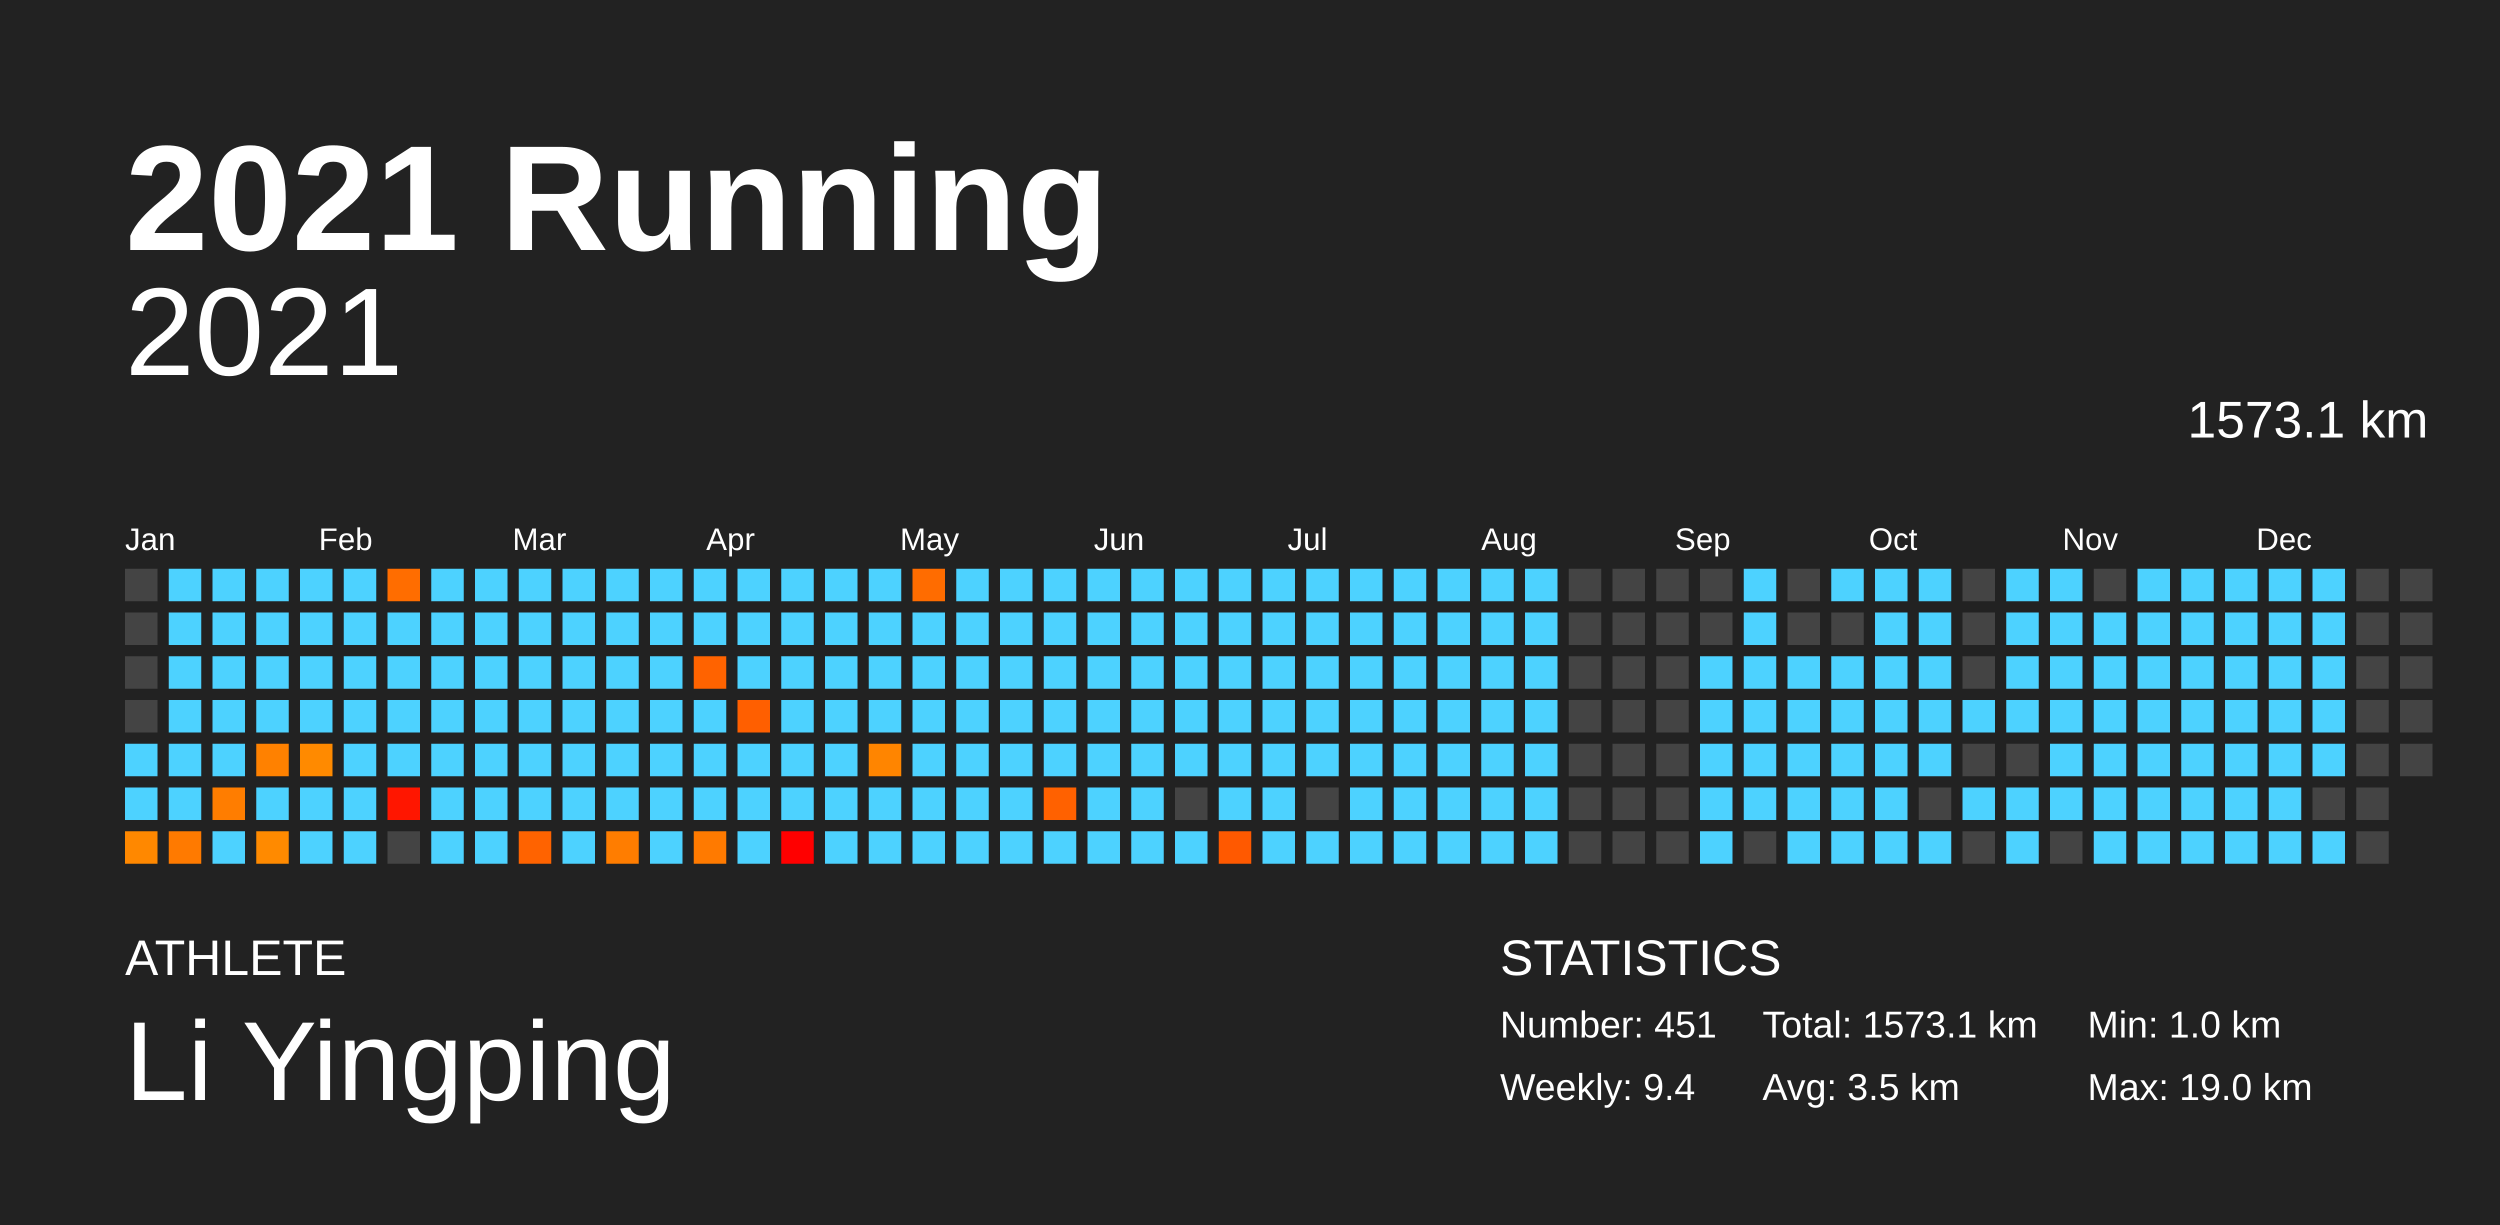
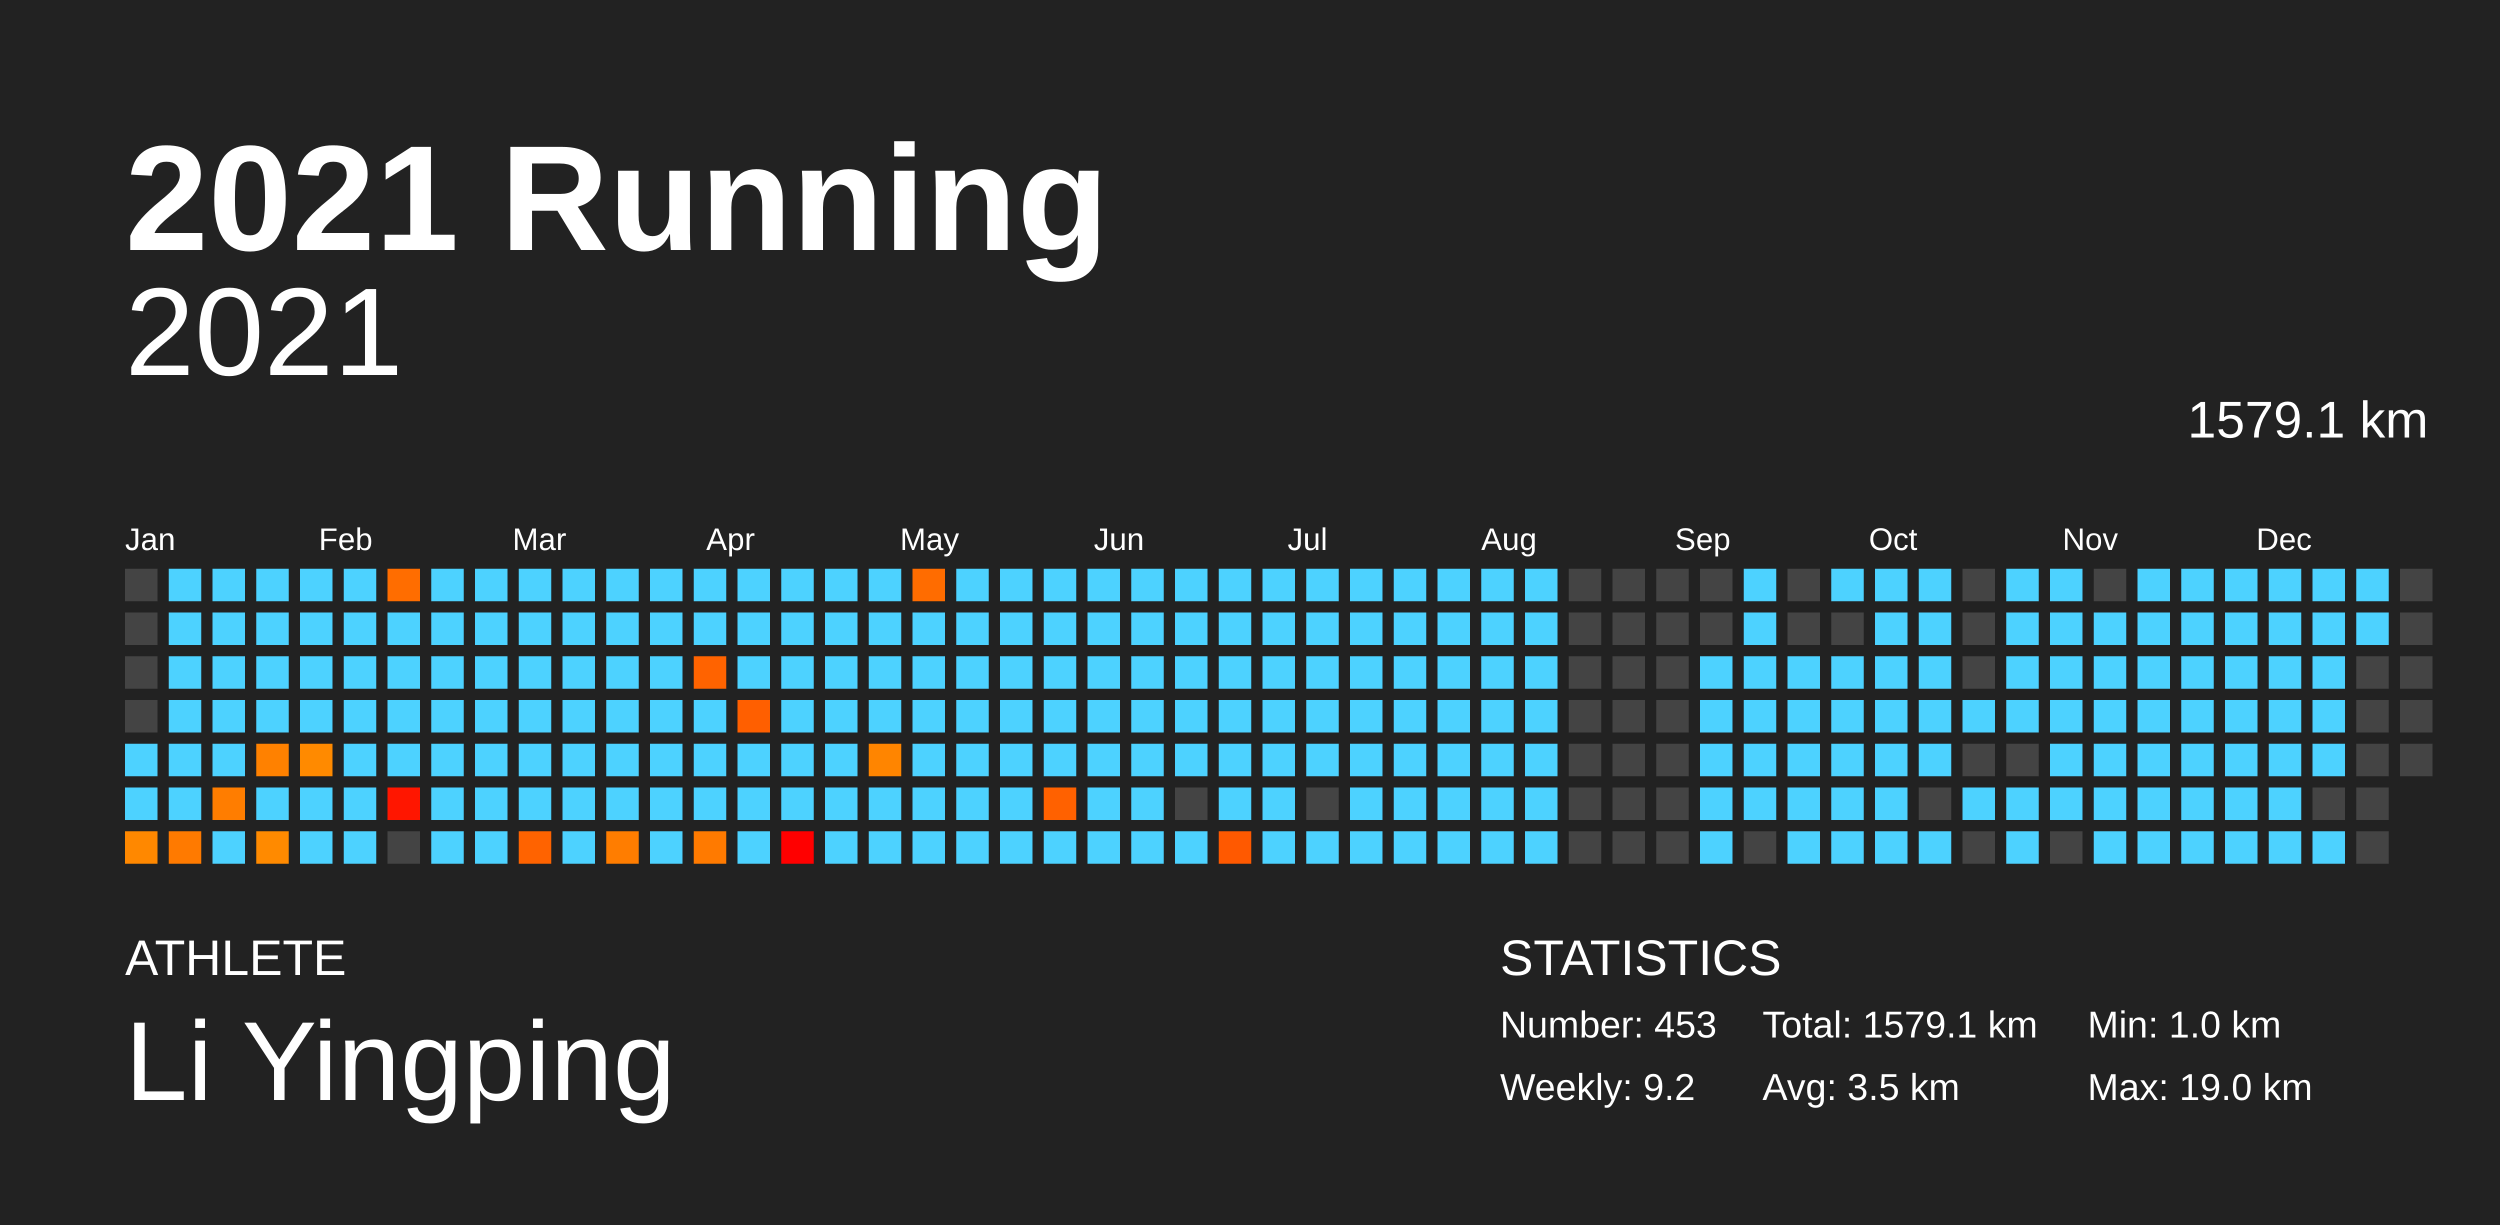
<svg xmlns="http://www.w3.org/2000/svg" baseProfile="full" height="98mm" version="1.1" viewBox="0,0,200,98" width="200mm">
  <defs />
  <rect fill="#222222" height="98" width="200" x="0" y="0" />
  <text fill="#FFFFFF" style="font-size:12px; font-family:Arial; font-weight:bold;" x="10" y="20">2021 Running</text>
  <text fill="#FFFFFF" style="font-size:4px; font-family:Arial" x="10" y="78">ATHLETE</text>
  <text fill="#FFFFFF" style="font-size:9px; font-family:Arial" x="10" y="88">Li Yingping</text>
  <text fill="#FFFFFF" style="font-size:4px; font-family:Arial" x="120" y="78">STATISTICS</text>
-   <text fill="#FFFFFF" style="font-size:3px; font-family:Arial" x="120" y="83">Number: 451</text>
-   <text fill="#FFFFFF" style="font-size:3px; font-family:Arial" x="120" y="88">Weekly: 9.4</text>
-   <text fill="#FFFFFF" style="font-size:3px; font-family:Arial" x="141" y="83">Total: 1573.1 km</text>
+   <text fill="#FFFFFF" style="font-size:3px; font-family:Arial" x="120" y="83">Number: 453</text>
+   <text fill="#FFFFFF" style="font-size:3px; font-family:Arial" x="120" y="88">Weekly: 9.2</text>
+   <text fill="#FFFFFF" style="font-size:3px; font-family:Arial" x="141" y="83">Total: 1579.1 km</text>
  <text fill="#FFFFFF" style="font-size:3px; font-family:Arial" x="141" y="88">Avg: 3.5 km</text>
  <text fill="#FFFFFF" style="font-size:3px; font-family:Arial" x="167" y="83">Min: 1.0 km</text>
  <text fill="#FFFFFF" style="font-size:3px; font-family:Arial" x="167" y="88">Max: 19.0 km</text>
  <text alignment-baseline="hanging" fill="#FFFFFF" style="font-size:10.0px; font-family:Arial;" x="10" y="30">2021</text>
-   <text alignment-baseline="hanging" fill="#FFFFFF" style="font-size:4.125px; font-family:Arial;" x="175" y="35">1573.1 km</text>
+   <text alignment-baseline="hanging" fill="#FFFFFF" style="font-size:4.125px; font-family:Arial;" x="175" y="35">1579.1 km</text>
  <text fill="#FFFFFF" style="font-size:2.5px; font-family:Arial" x="10.0" y="44">Jan</text>
  <text fill="#FFFFFF" style="font-size:2.5px; font-family:Arial" x="25.5" y="44">Feb</text>
  <text fill="#FFFFFF" style="font-size:2.5px; font-family:Arial" x="41.0" y="44">Mar</text>
  <text fill="#FFFFFF" style="font-size:2.5px; font-family:Arial" x="56.5" y="44">Apr</text>
  <text fill="#FFFFFF" style="font-size:2.5px; font-family:Arial" x="72.0" y="44">May</text>
  <text fill="#FFFFFF" style="font-size:2.5px; font-family:Arial" x="87.5" y="44">Jun</text>
  <text fill="#FFFFFF" style="font-size:2.5px; font-family:Arial" x="103.0" y="44">Jul</text>
  <text fill="#FFFFFF" style="font-size:2.5px; font-family:Arial" x="118.5" y="44">Aug</text>
  <text fill="#FFFFFF" style="font-size:2.5px; font-family:Arial" x="134.0" y="44">Sep</text>
  <text fill="#FFFFFF" style="font-size:2.5px; font-family:Arial" x="149.5" y="44">Oct</text>
  <text fill="#FFFFFF" style="font-size:2.5px; font-family:Arial" x="165.0" y="44">Nov</text>
  <text fill="#FFFFFF" style="font-size:2.5px; font-family:Arial" x="180.5" y="44">Dec</text>
  <rect fill="#444444" height="2.6" width="2.6" x="10.0" y="45.5" />
  <rect fill="#444444" height="2.6" width="2.6" x="10.0" y="49.0" />
  <rect fill="#444444" height="2.6" width="2.6" x="10.0" y="52.5" />
  <rect fill="#444444" height="2.6" width="2.6" x="10.0" y="56.0" />
  <rect fill="#4dd2ff" height="2.6" width="2.6" x="10.0" y="59.5" />
  <rect fill="#4dd2ff" height="2.6" width="2.6" x="10.0" y="63.0" />
  <rect fill="#ff8800" height="2.6" width="2.6" x="10.0" y="66.5" />
  <rect fill="#4dd2ff" height="2.6" width="2.6" x="13.5" y="45.5" />
  <rect fill="#4dd2ff" height="2.6" width="2.6" x="13.5" y="49.0" />
  <rect fill="#4dd2ff" height="2.6" width="2.6" x="13.5" y="52.5" />
  <rect fill="#4dd2ff" height="2.6" width="2.6" x="13.5" y="56.0" />
  <rect fill="#4dd2ff" height="2.6" width="2.6" x="13.5" y="59.5" />
  <rect fill="#4dd2ff" height="2.6" width="2.6" x="13.5" y="63.0" />
  <rect fill="#ff7a00" height="2.6" width="2.6" x="13.5" y="66.5" />
  <rect fill="#4dd2ff" height="2.6" width="2.6" x="17.0" y="45.5" />
  <rect fill="#4dd2ff" height="2.6" width="2.6" x="17.0" y="49.0" />
  <rect fill="#4dd2ff" height="2.6" width="2.6" x="17.0" y="52.5" />
  <rect fill="#4dd2ff" height="2.6" width="2.6" x="17.0" y="56.0" />
  <rect fill="#4dd2ff" height="2.6" width="2.6" x="17.0" y="59.5" />
  <rect fill="#ff7d00" height="2.6" width="2.6" x="17.0" y="63.0" />
  <rect fill="#4dd2ff" height="2.6" width="2.6" x="17.0" y="66.5" />
  <rect fill="#4dd2ff" height="2.6" width="2.6" x="20.5" y="45.5" />
  <rect fill="#4dd2ff" height="2.6" width="2.6" x="20.5" y="49.0" />
  <rect fill="#4dd2ff" height="2.6" width="2.6" x="20.5" y="52.5" />
  <rect fill="#4dd2ff" height="2.6" width="2.6" x="20.5" y="56.0" />
  <rect fill="#ff8100" height="2.6" width="2.6" x="20.5" y="59.5" />
  <rect fill="#4dd2ff" height="2.6" width="2.6" x="20.5" y="63.0" />
  <rect fill="#ff8a00" height="2.6" width="2.6" x="20.5" y="66.5" />
  <rect fill="#4dd2ff" height="2.6" width="2.6" x="24.0" y="45.5" />
  <rect fill="#4dd2ff" height="2.6" width="2.6" x="24.0" y="49.0" />
  <rect fill="#4dd2ff" height="2.6" width="2.6" x="24.0" y="52.5" />
  <rect fill="#4dd2ff" height="2.6" width="2.6" x="24.0" y="56.0" />
  <rect fill="#ff8a00" height="2.6" width="2.6" x="24.0" y="59.5" />
  <rect fill="#4dd2ff" height="2.6" width="2.6" x="24.0" y="63.0" />
  <rect fill="#4dd2ff" height="2.6" width="2.6" x="24.0" y="66.5" />
  <rect fill="#4dd2ff" height="2.6" width="2.6" x="27.5" y="45.5" />
  <rect fill="#4dd2ff" height="2.6" width="2.6" x="27.5" y="49.0" />
  <rect fill="#4dd2ff" height="2.6" width="2.6" x="27.5" y="52.5" />
  <rect fill="#4dd2ff" height="2.6" width="2.6" x="27.5" y="56.0" />
  <rect fill="#4dd2ff" height="2.6" width="2.6" x="27.5" y="59.5" />
  <rect fill="#4dd2ff" height="2.6" width="2.6" x="27.5" y="63.0" />
  <rect fill="#4dd2ff" height="2.6" width="2.6" x="27.5" y="66.5" />
  <rect fill="#ff6d00" height="2.6" width="2.6" x="31.0" y="45.5" />
  <rect fill="#4dd2ff" height="2.6" width="2.6" x="31.0" y="49.0" />
  <rect fill="#4dd2ff" height="2.6" width="2.6" x="31.0" y="52.5" />
  <rect fill="#4dd2ff" height="2.6" width="2.6" x="31.0" y="56.0" />
  <rect fill="#4dd2ff" height="2.6" width="2.6" x="31.0" y="59.5" />
  <rect fill="#ff1600" height="2.6" width="2.6" x="31.0" y="63.0" />
  <rect fill="#444444" height="2.6" width="2.6" x="31.0" y="66.5" />
  <rect fill="#4dd2ff" height="2.6" width="2.6" x="34.5" y="45.5" />
  <rect fill="#4dd2ff" height="2.6" width="2.6" x="34.5" y="49.0" />
  <rect fill="#4dd2ff" height="2.6" width="2.6" x="34.5" y="52.5" />
  <rect fill="#4dd2ff" height="2.6" width="2.6" x="34.5" y="56.0" />
  <rect fill="#4dd2ff" height="2.6" width="2.6" x="34.5" y="59.5" />
  <rect fill="#4dd2ff" height="2.6" width="2.6" x="34.5" y="63.0" />
  <rect fill="#4dd2ff" height="2.6" width="2.6" x="34.5" y="66.5" />
  <rect fill="#4dd2ff" height="2.6" width="2.6" x="38.0" y="45.5" />
  <rect fill="#4dd2ff" height="2.6" width="2.6" x="38.0" y="49.0" />
  <rect fill="#4dd2ff" height="2.6" width="2.6" x="38.0" y="52.5" />
  <rect fill="#4dd2ff" height="2.6" width="2.6" x="38.0" y="56.0" />
  <rect fill="#4dd2ff" height="2.6" width="2.6" x="38.0" y="59.5" />
  <rect fill="#4dd2ff" height="2.6" width="2.6" x="38.0" y="63.0" />
  <rect fill="#4dd2ff" height="2.6" width="2.6" x="38.0" y="66.5" />
  <rect fill="#4dd2ff" height="2.6" width="2.6" x="41.5" y="45.5" />
  <rect fill="#4dd2ff" height="2.6" width="2.6" x="41.5" y="49.0" />
  <rect fill="#4dd2ff" height="2.6" width="2.6" x="41.5" y="52.5" />
  <rect fill="#4dd2ff" height="2.6" width="2.6" x="41.5" y="56.0" />
  <rect fill="#4dd2ff" height="2.6" width="2.6" x="41.5" y="59.5" />
  <rect fill="#4dd2ff" height="2.6" width="2.6" x="41.5" y="63.0" />
  <rect fill="#ff6300" height="2.6" width="2.6" x="41.5" y="66.5" />
  <rect fill="#4dd2ff" height="2.6" width="2.6" x="45.0" y="45.5" />
  <rect fill="#4dd2ff" height="2.6" width="2.6" x="45.0" y="49.0" />
  <rect fill="#4dd2ff" height="2.6" width="2.6" x="45.0" y="52.5" />
  <rect fill="#4dd2ff" height="2.6" width="2.6" x="45.0" y="56.0" />
  <rect fill="#4dd2ff" height="2.6" width="2.6" x="45.0" y="59.5" />
  <rect fill="#4dd2ff" height="2.6" width="2.6" x="45.0" y="63.0" />
  <rect fill="#4dd2ff" height="2.6" width="2.6" x="45.0" y="66.5" />
  <rect fill="#4dd2ff" height="2.6" width="2.6" x="48.5" y="45.5" />
  <rect fill="#4dd2ff" height="2.6" width="2.6" x="48.5" y="49.0" />
  <rect fill="#4dd2ff" height="2.6" width="2.6" x="48.5" y="52.5" />
  <rect fill="#4dd2ff" height="2.6" width="2.6" x="48.5" y="56.0" />
  <rect fill="#4dd2ff" height="2.6" width="2.6" x="48.5" y="59.5" />
  <rect fill="#4dd2ff" height="2.6" width="2.6" x="48.5" y="63.0" />
  <rect fill="#ff7d00" height="2.6" width="2.6" x="48.5" y="66.5" />
  <rect fill="#4dd2ff" height="2.6" width="2.6" x="52.0" y="45.5" />
  <rect fill="#4dd2ff" height="2.6" width="2.6" x="52.0" y="49.0" />
  <rect fill="#4dd2ff" height="2.6" width="2.6" x="52.0" y="52.5" />
  <rect fill="#4dd2ff" height="2.6" width="2.6" x="52.0" y="56.0" />
  <rect fill="#4dd2ff" height="2.6" width="2.6" x="52.0" y="59.5" />
  <rect fill="#4dd2ff" height="2.6" width="2.6" x="52.0" y="63.0" />
  <rect fill="#4dd2ff" height="2.6" width="2.6" x="52.0" y="66.5" />
  <rect fill="#4dd2ff" height="2.6" width="2.6" x="55.5" y="45.5" />
  <rect fill="#4dd2ff" height="2.6" width="2.6" x="55.5" y="49.0" />
  <rect fill="#ff6300" height="2.6" width="2.6" x="55.5" y="52.5" />
  <rect fill="#4dd2ff" height="2.6" width="2.6" x="55.5" y="56.0" />
  <rect fill="#4dd2ff" height="2.6" width="2.6" x="55.5" y="59.5" />
  <rect fill="#4dd2ff" height="2.6" width="2.6" x="55.5" y="63.0" />
  <rect fill="#ff7a00" height="2.6" width="2.6" x="55.5" y="66.5" />
  <rect fill="#4dd2ff" height="2.6" width="2.6" x="59.0" y="45.5" />
  <rect fill="#4dd2ff" height="2.6" width="2.6" x="59.0" y="49.0" />
  <rect fill="#4dd2ff" height="2.6" width="2.6" x="59.0" y="52.5" />
  <rect fill="#ff5f00" height="2.6" width="2.6" x="59.0" y="56.0" />
  <rect fill="#4dd2ff" height="2.6" width="2.6" x="59.0" y="59.5" />
  <rect fill="#4dd2ff" height="2.6" width="2.6" x="59.0" y="63.0" />
  <rect fill="#4dd2ff" height="2.6" width="2.6" x="59.0" y="66.5" />
  <rect fill="#4dd2ff" height="2.6" width="2.6" x="62.5" y="45.5" />
  <rect fill="#4dd2ff" height="2.6" width="2.6" x="62.5" y="49.0" />
  <rect fill="#4dd2ff" height="2.6" width="2.6" x="62.5" y="52.5" />
  <rect fill="#4dd2ff" height="2.6" width="2.6" x="62.5" y="56.0" />
  <rect fill="#4dd2ff" height="2.6" width="2.6" x="62.5" y="59.5" />
  <rect fill="#4dd2ff" height="2.6" width="2.6" x="62.5" y="63.0" />
  <rect fill="red" height="2.6" width="2.6" x="62.5" y="66.5" />
  <rect fill="#4dd2ff" height="2.6" width="2.6" x="66.0" y="45.5" />
  <rect fill="#4dd2ff" height="2.6" width="2.6" x="66.0" y="49.0" />
  <rect fill="#4dd2ff" height="2.6" width="2.6" x="66.0" y="52.5" />
  <rect fill="#4dd2ff" height="2.6" width="2.6" x="66.0" y="56.0" />
  <rect fill="#4dd2ff" height="2.6" width="2.6" x="66.0" y="59.5" />
  <rect fill="#4dd2ff" height="2.6" width="2.6" x="66.0" y="63.0" />
  <rect fill="#4dd2ff" height="2.6" width="2.6" x="66.0" y="66.5" />
  <rect fill="#4dd2ff" height="2.6" width="2.6" x="69.5" y="45.5" />
  <rect fill="#4dd2ff" height="2.6" width="2.6" x="69.5" y="49.0" />
  <rect fill="#4dd2ff" height="2.6" width="2.6" x="69.5" y="52.5" />
  <rect fill="#4dd2ff" height="2.6" width="2.6" x="69.5" y="56.0" />
  <rect fill="#ff8500" height="2.6" width="2.6" x="69.5" y="59.5" />
  <rect fill="#4dd2ff" height="2.6" width="2.6" x="69.5" y="63.0" />
  <rect fill="#4dd2ff" height="2.6" width="2.6" x="69.5" y="66.5" />
  <rect fill="#ff6c00" height="2.6" width="2.6" x="73.0" y="45.5" />
  <rect fill="#4dd2ff" height="2.6" width="2.6" x="73.0" y="49.0" />
  <rect fill="#4dd2ff" height="2.6" width="2.6" x="73.0" y="52.5" />
  <rect fill="#4dd2ff" height="2.6" width="2.6" x="73.0" y="56.0" />
  <rect fill="#4dd2ff" height="2.6" width="2.6" x="73.0" y="59.5" />
  <rect fill="#4dd2ff" height="2.6" width="2.6" x="73.0" y="63.0" />
  <rect fill="#4dd2ff" height="2.6" width="2.6" x="73.0" y="66.5" />
  <rect fill="#4dd2ff" height="2.6" width="2.6" x="76.5" y="45.5" />
  <rect fill="#4dd2ff" height="2.6" width="2.6" x="76.5" y="49.0" />
  <rect fill="#4dd2ff" height="2.6" width="2.6" x="76.5" y="52.5" />
  <rect fill="#4dd2ff" height="2.6" width="2.6" x="76.5" y="56.0" />
  <rect fill="#4dd2ff" height="2.6" width="2.6" x="76.5" y="59.5" />
  <rect fill="#4dd2ff" height="2.6" width="2.6" x="76.5" y="63.0" />
  <rect fill="#4dd2ff" height="2.6" width="2.6" x="76.5" y="66.5" />
  <rect fill="#4dd2ff" height="2.6" width="2.6" x="80.0" y="45.5" />
  <rect fill="#4dd2ff" height="2.6" width="2.6" x="80.0" y="49.0" />
  <rect fill="#4dd2ff" height="2.6" width="2.6" x="80.0" y="52.5" />
  <rect fill="#4dd2ff" height="2.6" width="2.6" x="80.0" y="56.0" />
  <rect fill="#4dd2ff" height="2.6" width="2.6" x="80.0" y="59.5" />
  <rect fill="#4dd2ff" height="2.6" width="2.6" x="80.0" y="63.0" />
  <rect fill="#4dd2ff" height="2.6" width="2.6" x="80.0" y="66.5" />
  <rect fill="#4dd2ff" height="2.6" width="2.6" x="83.5" y="45.5" />
  <rect fill="#4dd2ff" height="2.6" width="2.6" x="83.5" y="49.0" />
  <rect fill="#4dd2ff" height="2.6" width="2.6" x="83.5" y="52.5" />
  <rect fill="#4dd2ff" height="2.6" width="2.6" x="83.5" y="56.0" />
  <rect fill="#4dd2ff" height="2.6" width="2.6" x="83.5" y="59.5" />
  <rect fill="#ff6100" height="2.6" width="2.6" x="83.5" y="63.0" />
  <rect fill="#4dd2ff" height="2.6" width="2.6" x="83.5" y="66.5" />
  <rect fill="#4dd2ff" height="2.6" width="2.6" x="87.0" y="45.5" />
  <rect fill="#4dd2ff" height="2.6" width="2.6" x="87.0" y="49.0" />
  <rect fill="#4dd2ff" height="2.6" width="2.6" x="87.0" y="52.5" />
  <rect fill="#4dd2ff" height="2.6" width="2.6" x="87.0" y="56.0" />
  <rect fill="#4dd2ff" height="2.6" width="2.6" x="87.0" y="59.5" />
  <rect fill="#4dd2ff" height="2.6" width="2.6" x="87.0" y="63.0" />
  <rect fill="#4dd2ff" height="2.6" width="2.6" x="87.0" y="66.5" />
  <rect fill="#4dd2ff" height="2.6" width="2.6" x="90.5" y="45.5" />
  <rect fill="#4dd2ff" height="2.6" width="2.6" x="90.5" y="49.0" />
  <rect fill="#4dd2ff" height="2.6" width="2.6" x="90.5" y="52.5" />
  <rect fill="#4dd2ff" height="2.6" width="2.6" x="90.5" y="56.0" />
  <rect fill="#4dd2ff" height="2.6" width="2.6" x="90.5" y="59.5" />
  <rect fill="#4dd2ff" height="2.6" width="2.6" x="90.5" y="63.0" />
  <rect fill="#4dd2ff" height="2.6" width="2.6" x="90.5" y="66.5" />
  <rect fill="#4dd2ff" height="2.6" width="2.6" x="94.0" y="45.5" />
  <rect fill="#4dd2ff" height="2.6" width="2.6" x="94.0" y="49.0" />
  <rect fill="#4dd2ff" height="2.6" width="2.6" x="94.0" y="52.5" />
  <rect fill="#4dd2ff" height="2.6" width="2.6" x="94.0" y="56.0" />
  <rect fill="#4dd2ff" height="2.6" width="2.6" x="94.0" y="59.5" />
  <rect fill="#444444" height="2.6" width="2.6" x="94.0" y="63.0" />
  <rect fill="#4dd2ff" height="2.6" width="2.6" x="94.0" y="66.5" />
  <rect fill="#4dd2ff" height="2.6" width="2.6" x="97.5" y="45.5" />
  <rect fill="#4dd2ff" height="2.6" width="2.6" x="97.5" y="49.0" />
  <rect fill="#4dd2ff" height="2.6" width="2.6" x="97.5" y="52.5" />
  <rect fill="#4dd2ff" height="2.6" width="2.6" x="97.5" y="56.0" />
  <rect fill="#4dd2ff" height="2.6" width="2.6" x="97.5" y="59.5" />
  <rect fill="#4dd2ff" height="2.6" width="2.6" x="97.5" y="63.0" />
  <rect fill="#ff5900" height="2.6" width="2.6" x="97.5" y="66.5" />
  <rect fill="#4dd2ff" height="2.6" width="2.6" x="101.0" y="45.5" />
  <rect fill="#4dd2ff" height="2.6" width="2.6" x="101.0" y="49.0" />
  <rect fill="#4dd2ff" height="2.6" width="2.6" x="101.0" y="52.5" />
  <rect fill="#4dd2ff" height="2.6" width="2.6" x="101.0" y="56.0" />
  <rect fill="#4dd2ff" height="2.6" width="2.6" x="101.0" y="59.5" />
  <rect fill="#4dd2ff" height="2.6" width="2.6" x="101.0" y="63.0" />
  <rect fill="#4dd2ff" height="2.6" width="2.6" x="101.0" y="66.5" />
  <rect fill="#4dd2ff" height="2.6" width="2.6" x="104.5" y="45.5" />
  <rect fill="#4dd2ff" height="2.6" width="2.6" x="104.5" y="49.0" />
  <rect fill="#4dd2ff" height="2.6" width="2.6" x="104.5" y="52.5" />
  <rect fill="#4dd2ff" height="2.6" width="2.6" x="104.5" y="56.0" />
  <rect fill="#4dd2ff" height="2.6" width="2.6" x="104.5" y="59.5" />
  <rect fill="#444444" height="2.6" width="2.6" x="104.5" y="63.0" />
  <rect fill="#4dd2ff" height="2.6" width="2.6" x="104.5" y="66.5" />
  <rect fill="#4dd2ff" height="2.6" width="2.6" x="108.0" y="45.5" />
  <rect fill="#4dd2ff" height="2.6" width="2.6" x="108.0" y="49.0" />
  <rect fill="#4dd2ff" height="2.6" width="2.6" x="108.0" y="52.5" />
  <rect fill="#4dd2ff" height="2.6" width="2.6" x="108.0" y="56.0" />
  <rect fill="#4dd2ff" height="2.6" width="2.6" x="108.0" y="59.5" />
  <rect fill="#4dd2ff" height="2.6" width="2.6" x="108.0" y="63.0" />
  <rect fill="#4dd2ff" height="2.6" width="2.6" x="108.0" y="66.5" />
  <rect fill="#4dd2ff" height="2.6" width="2.6" x="111.5" y="45.5" />
  <rect fill="#4dd2ff" height="2.6" width="2.6" x="111.5" y="49.0" />
  <rect fill="#4dd2ff" height="2.6" width="2.6" x="111.5" y="52.5" />
  <rect fill="#4dd2ff" height="2.6" width="2.6" x="111.5" y="56.0" />
  <rect fill="#4dd2ff" height="2.6" width="2.6" x="111.5" y="59.5" />
  <rect fill="#4dd2ff" height="2.6" width="2.6" x="111.5" y="63.0" />
  <rect fill="#4dd2ff" height="2.6" width="2.6" x="111.5" y="66.5" />
  <rect fill="#4dd2ff" height="2.6" width="2.6" x="115.0" y="45.5" />
  <rect fill="#4dd2ff" height="2.6" width="2.6" x="115.0" y="49.0" />
  <rect fill="#4dd2ff" height="2.6" width="2.6" x="115.0" y="52.5" />
  <rect fill="#4dd2ff" height="2.6" width="2.6" x="115.0" y="56.0" />
  <rect fill="#4dd2ff" height="2.6" width="2.6" x="115.0" y="59.5" />
  <rect fill="#4dd2ff" height="2.6" width="2.6" x="115.0" y="63.0" />
  <rect fill="#4dd2ff" height="2.6" width="2.6" x="115.0" y="66.5" />
  <rect fill="#4dd2ff" height="2.6" width="2.6" x="118.5" y="45.5" />
  <rect fill="#4dd2ff" height="2.6" width="2.6" x="118.5" y="49.0" />
  <rect fill="#4dd2ff" height="2.6" width="2.6" x="118.5" y="52.5" />
  <rect fill="#4dd2ff" height="2.6" width="2.6" x="118.5" y="56.0" />
  <rect fill="#4dd2ff" height="2.6" width="2.6" x="118.5" y="59.5" />
  <rect fill="#4dd2ff" height="2.6" width="2.6" x="118.5" y="63.0" />
  <rect fill="#4dd2ff" height="2.6" width="2.6" x="118.5" y="66.5" />
  <rect fill="#4dd2ff" height="2.6" width="2.6" x="122.0" y="45.5" />
  <rect fill="#4dd2ff" height="2.6" width="2.6" x="122.0" y="49.0" />
  <rect fill="#4dd2ff" height="2.6" width="2.6" x="122.0" y="52.5" />
  <rect fill="#4dd2ff" height="2.6" width="2.6" x="122.0" y="56.0" />
  <rect fill="#4dd2ff" height="2.6" width="2.6" x="122.0" y="59.5" />
  <rect fill="#4dd2ff" height="2.6" width="2.6" x="122.0" y="63.0" />
  <rect fill="#4dd2ff" height="2.6" width="2.6" x="122.0" y="66.5" />
  <rect fill="#444444" height="2.6" width="2.6" x="125.5" y="45.5" />
  <rect fill="#444444" height="2.6" width="2.6" x="125.5" y="49.0" />
  <rect fill="#444444" height="2.6" width="2.6" x="125.5" y="52.5" />
  <rect fill="#444444" height="2.6" width="2.6" x="125.5" y="56.0" />
  <rect fill="#444444" height="2.6" width="2.6" x="125.5" y="59.5" />
  <rect fill="#444444" height="2.6" width="2.6" x="125.5" y="63.0" />
  <rect fill="#444444" height="2.6" width="2.6" x="125.5" y="66.5" />
  <rect fill="#444444" height="2.6" width="2.6" x="129.0" y="45.5" />
  <rect fill="#444444" height="2.6" width="2.6" x="129.0" y="49.0" />
  <rect fill="#444444" height="2.6" width="2.6" x="129.0" y="52.5" />
  <rect fill="#444444" height="2.6" width="2.6" x="129.0" y="56.0" />
  <rect fill="#444444" height="2.6" width="2.6" x="129.0" y="59.5" />
  <rect fill="#444444" height="2.6" width="2.6" x="129.0" y="63.0" />
  <rect fill="#444444" height="2.6" width="2.6" x="129.0" y="66.5" />
  <rect fill="#444444" height="2.6" width="2.6" x="132.5" y="45.5" />
  <rect fill="#444444" height="2.6" width="2.6" x="132.5" y="49.0" />
  <rect fill="#444444" height="2.6" width="2.6" x="132.5" y="52.5" />
  <rect fill="#444444" height="2.6" width="2.6" x="132.5" y="56.0" />
  <rect fill="#444444" height="2.6" width="2.6" x="132.5" y="59.5" />
  <rect fill="#444444" height="2.6" width="2.6" x="132.5" y="63.0" />
  <rect fill="#444444" height="2.6" width="2.6" x="132.5" y="66.5" />
  <rect fill="#444444" height="2.6" width="2.6" x="136.0" y="45.5" />
  <rect fill="#444444" height="2.6" width="2.6" x="136.0" y="49.0" />
  <rect fill="#4dd2ff" height="2.6" width="2.6" x="136.0" y="52.5" />
  <rect fill="#4dd2ff" height="2.6" width="2.6" x="136.0" y="56.0" />
  <rect fill="#4dd2ff" height="2.6" width="2.6" x="136.0" y="59.5" />
  <rect fill="#4dd2ff" height="2.6" width="2.6" x="136.0" y="63.0" />
  <rect fill="#4dd2ff" height="2.6" width="2.6" x="136.0" y="66.5" />
  <rect fill="#4dd2ff" height="2.6" width="2.6" x="139.5" y="45.5" />
  <rect fill="#4dd2ff" height="2.6" width="2.6" x="139.5" y="49.0" />
  <rect fill="#4dd2ff" height="2.6" width="2.6" x="139.5" y="52.5" />
  <rect fill="#4dd2ff" height="2.6" width="2.6" x="139.5" y="56.0" />
  <rect fill="#4dd2ff" height="2.6" width="2.6" x="139.5" y="59.5" />
  <rect fill="#4dd2ff" height="2.6" width="2.6" x="139.5" y="63.0" />
  <rect fill="#444444" height="2.6" width="2.6" x="139.5" y="66.5" />
  <rect fill="#444444" height="2.6" width="2.6" x="143.0" y="45.5" />
  <rect fill="#444444" height="2.6" width="2.6" x="143.0" y="49.0" />
  <rect fill="#4dd2ff" height="2.6" width="2.6" x="143.0" y="52.5" />
  <rect fill="#4dd2ff" height="2.6" width="2.6" x="143.0" y="56.0" />
  <rect fill="#4dd2ff" height="2.6" width="2.6" x="143.0" y="59.5" />
  <rect fill="#4dd2ff" height="2.6" width="2.6" x="143.0" y="63.0" />
  <rect fill="#4dd2ff" height="2.6" width="2.6" x="143.0" y="66.5" />
  <rect fill="#4dd2ff" height="2.6" width="2.6" x="146.5" y="45.5" />
  <rect fill="#444444" height="2.6" width="2.6" x="146.5" y="49.0" />
  <rect fill="#4dd2ff" height="2.6" width="2.6" x="146.5" y="52.5" />
  <rect fill="#4dd2ff" height="2.6" width="2.6" x="146.5" y="56.0" />
  <rect fill="#4dd2ff" height="2.6" width="2.6" x="146.5" y="59.5" />
  <rect fill="#4dd2ff" height="2.6" width="2.6" x="146.5" y="63.0" />
  <rect fill="#4dd2ff" height="2.6" width="2.6" x="146.5" y="66.5" />
  <rect fill="#4dd2ff" height="2.6" width="2.6" x="150.0" y="45.5" />
  <rect fill="#4dd2ff" height="2.6" width="2.6" x="150.0" y="49.0" />
  <rect fill="#4dd2ff" height="2.6" width="2.6" x="150.0" y="52.5" />
  <rect fill="#4dd2ff" height="2.6" width="2.6" x="150.0" y="56.0" />
  <rect fill="#4dd2ff" height="2.6" width="2.6" x="150.0" y="59.5" />
  <rect fill="#4dd2ff" height="2.6" width="2.6" x="150.0" y="63.0" />
  <rect fill="#4dd2ff" height="2.6" width="2.6" x="150.0" y="66.5" />
  <rect fill="#4dd2ff" height="2.6" width="2.6" x="153.5" y="45.5" />
  <rect fill="#4dd2ff" height="2.6" width="2.6" x="153.5" y="49.0" />
  <rect fill="#4dd2ff" height="2.6" width="2.6" x="153.5" y="52.5" />
  <rect fill="#4dd2ff" height="2.6" width="2.6" x="153.5" y="56.0" />
  <rect fill="#4dd2ff" height="2.6" width="2.6" x="153.5" y="59.5" />
  <rect fill="#444444" height="2.6" width="2.6" x="153.5" y="63.0" />
  <rect fill="#4dd2ff" height="2.6" width="2.6" x="153.5" y="66.5" />
  <rect fill="#444444" height="2.6" width="2.6" x="157.0" y="45.5" />
  <rect fill="#444444" height="2.6" width="2.6" x="157.0" y="49.0" />
  <rect fill="#444444" height="2.6" width="2.6" x="157.0" y="52.5" />
  <rect fill="#4dd2ff" height="2.6" width="2.6" x="157.0" y="56.0" />
  <rect fill="#444444" height="2.6" width="2.6" x="157.0" y="59.5" />
  <rect fill="#4dd2ff" height="2.6" width="2.6" x="157.0" y="63.0" />
  <rect fill="#444444" height="2.6" width="2.6" x="157.0" y="66.5" />
  <rect fill="#4dd2ff" height="2.6" width="2.6" x="160.5" y="45.5" />
  <rect fill="#4dd2ff" height="2.6" width="2.6" x="160.5" y="49.0" />
  <rect fill="#4dd2ff" height="2.6" width="2.6" x="160.5" y="52.5" />
  <rect fill="#4dd2ff" height="2.6" width="2.6" x="160.5" y="56.0" />
  <rect fill="#444444" height="2.6" width="2.6" x="160.5" y="59.5" />
  <rect fill="#4dd2ff" height="2.6" width="2.6" x="160.5" y="63.0" />
  <rect fill="#4dd2ff" height="2.6" width="2.6" x="160.5" y="66.5" />
  <rect fill="#4dd2ff" height="2.6" width="2.6" x="164.0" y="45.5" />
  <rect fill="#4dd2ff" height="2.6" width="2.6" x="164.0" y="49.0" />
  <rect fill="#4dd2ff" height="2.6" width="2.6" x="164.0" y="52.5" />
  <rect fill="#4dd2ff" height="2.6" width="2.6" x="164.0" y="56.0" />
  <rect fill="#4dd2ff" height="2.6" width="2.6" x="164.0" y="59.5" />
  <rect fill="#4dd2ff" height="2.6" width="2.6" x="164.0" y="63.0" />
  <rect fill="#444444" height="2.6" width="2.6" x="164.0" y="66.5" />
  <rect fill="#444444" height="2.6" width="2.6" x="167.5" y="45.5" />
  <rect fill="#4dd2ff" height="2.6" width="2.6" x="167.5" y="49.0" />
  <rect fill="#4dd2ff" height="2.6" width="2.6" x="167.5" y="52.5" />
  <rect fill="#4dd2ff" height="2.6" width="2.6" x="167.5" y="56.0" />
  <rect fill="#4dd2ff" height="2.6" width="2.6" x="167.5" y="59.5" />
  <rect fill="#4dd2ff" height="2.6" width="2.6" x="167.5" y="63.0" />
  <rect fill="#4dd2ff" height="2.6" width="2.6" x="167.5" y="66.5" />
  <rect fill="#4dd2ff" height="2.6" width="2.6" x="171.0" y="45.5" />
  <rect fill="#4dd2ff" height="2.6" width="2.6" x="171.0" y="49.0" />
  <rect fill="#4dd2ff" height="2.6" width="2.6" x="171.0" y="52.5" />
  <rect fill="#4dd2ff" height="2.6" width="2.6" x="171.0" y="56.0" />
  <rect fill="#4dd2ff" height="2.6" width="2.6" x="171.0" y="59.5" />
  <rect fill="#4dd2ff" height="2.6" width="2.6" x="171.0" y="63.0" />
  <rect fill="#4dd2ff" height="2.6" width="2.6" x="171.0" y="66.5" />
  <rect fill="#4dd2ff" height="2.6" width="2.6" x="174.5" y="45.5" />
  <rect fill="#4dd2ff" height="2.6" width="2.6" x="174.5" y="49.0" />
  <rect fill="#4dd2ff" height="2.6" width="2.6" x="174.5" y="52.5" />
  <rect fill="#4dd2ff" height="2.6" width="2.6" x="174.5" y="56.0" />
  <rect fill="#4dd2ff" height="2.6" width="2.6" x="174.5" y="59.5" />
  <rect fill="#4dd2ff" height="2.6" width="2.6" x="174.5" y="63.0" />
  <rect fill="#4dd2ff" height="2.6" width="2.6" x="174.5" y="66.5" />
  <rect fill="#4dd2ff" height="2.6" width="2.6" x="178.0" y="45.5" />
  <rect fill="#4dd2ff" height="2.6" width="2.6" x="178.0" y="49.0" />
  <rect fill="#4dd2ff" height="2.6" width="2.6" x="178.0" y="52.5" />
  <rect fill="#4dd2ff" height="2.6" width="2.6" x="178.0" y="56.0" />
  <rect fill="#4dd2ff" height="2.6" width="2.6" x="178.0" y="59.5" />
  <rect fill="#4dd2ff" height="2.6" width="2.6" x="178.0" y="63.0" />
  <rect fill="#4dd2ff" height="2.6" width="2.6" x="178.0" y="66.5" />
  <rect fill="#4dd2ff" height="2.6" width="2.6" x="181.5" y="45.5" />
  <rect fill="#4dd2ff" height="2.6" width="2.6" x="181.5" y="49.0" />
  <rect fill="#4dd2ff" height="2.6" width="2.6" x="181.5" y="52.5" />
  <rect fill="#4dd2ff" height="2.6" width="2.6" x="181.5" y="56.0" />
  <rect fill="#4dd2ff" height="2.6" width="2.6" x="181.5" y="59.5" />
  <rect fill="#4dd2ff" height="2.6" width="2.6" x="181.5" y="63.0" />
  <rect fill="#4dd2ff" height="2.6" width="2.6" x="181.5" y="66.5" />
  <rect fill="#4dd2ff" height="2.6" width="2.6" x="185.0" y="45.5" />
  <rect fill="#4dd2ff" height="2.6" width="2.6" x="185.0" y="49.0" />
  <rect fill="#4dd2ff" height="2.6" width="2.6" x="185.0" y="52.5" />
  <rect fill="#4dd2ff" height="2.6" width="2.6" x="185.0" y="56.0" />
  <rect fill="#4dd2ff" height="2.6" width="2.6" x="185.0" y="59.5" />
  <rect fill="#444444" height="2.6" width="2.6" x="185.0" y="63.0" />
  <rect fill="#4dd2ff" height="2.6" width="2.6" x="185.0" y="66.5" />
-   <rect fill="#444444" height="2.6" width="2.6" x="188.5" y="45.5" />
-   <rect fill="#444444" height="2.6" width="2.6" x="188.5" y="49.0" />
+   <rect fill="#4dd2ff" height="2.6" width="2.6" x="188.5" y="45.5" />
+   <rect fill="#4dd2ff" height="2.6" width="2.6" x="188.5" y="49.0" />
  <rect fill="#444444" height="2.6" width="2.6" x="188.5" y="52.5" />
  <rect fill="#444444" height="2.6" width="2.6" x="188.5" y="56.0" />
  <rect fill="#444444" height="2.6" width="2.6" x="188.5" y="59.5" />
  <rect fill="#444444" height="2.6" width="2.6" x="188.5" y="63.0" />
  <rect fill="#444444" height="2.6" width="2.6" x="188.5" y="66.5" />
  <rect fill="#444444" height="2.6" width="2.6" x="192.0" y="45.5" />
  <rect fill="#444444" height="2.6" width="2.6" x="192.0" y="49.0" />
  <rect fill="#444444" height="2.6" width="2.6" x="192.0" y="52.5" />
  <rect fill="#444444" height="2.6" width="2.6" x="192.0" y="56.0" />
  <rect fill="#444444" height="2.6" width="2.6" x="192.0" y="59.5" />
</svg>
